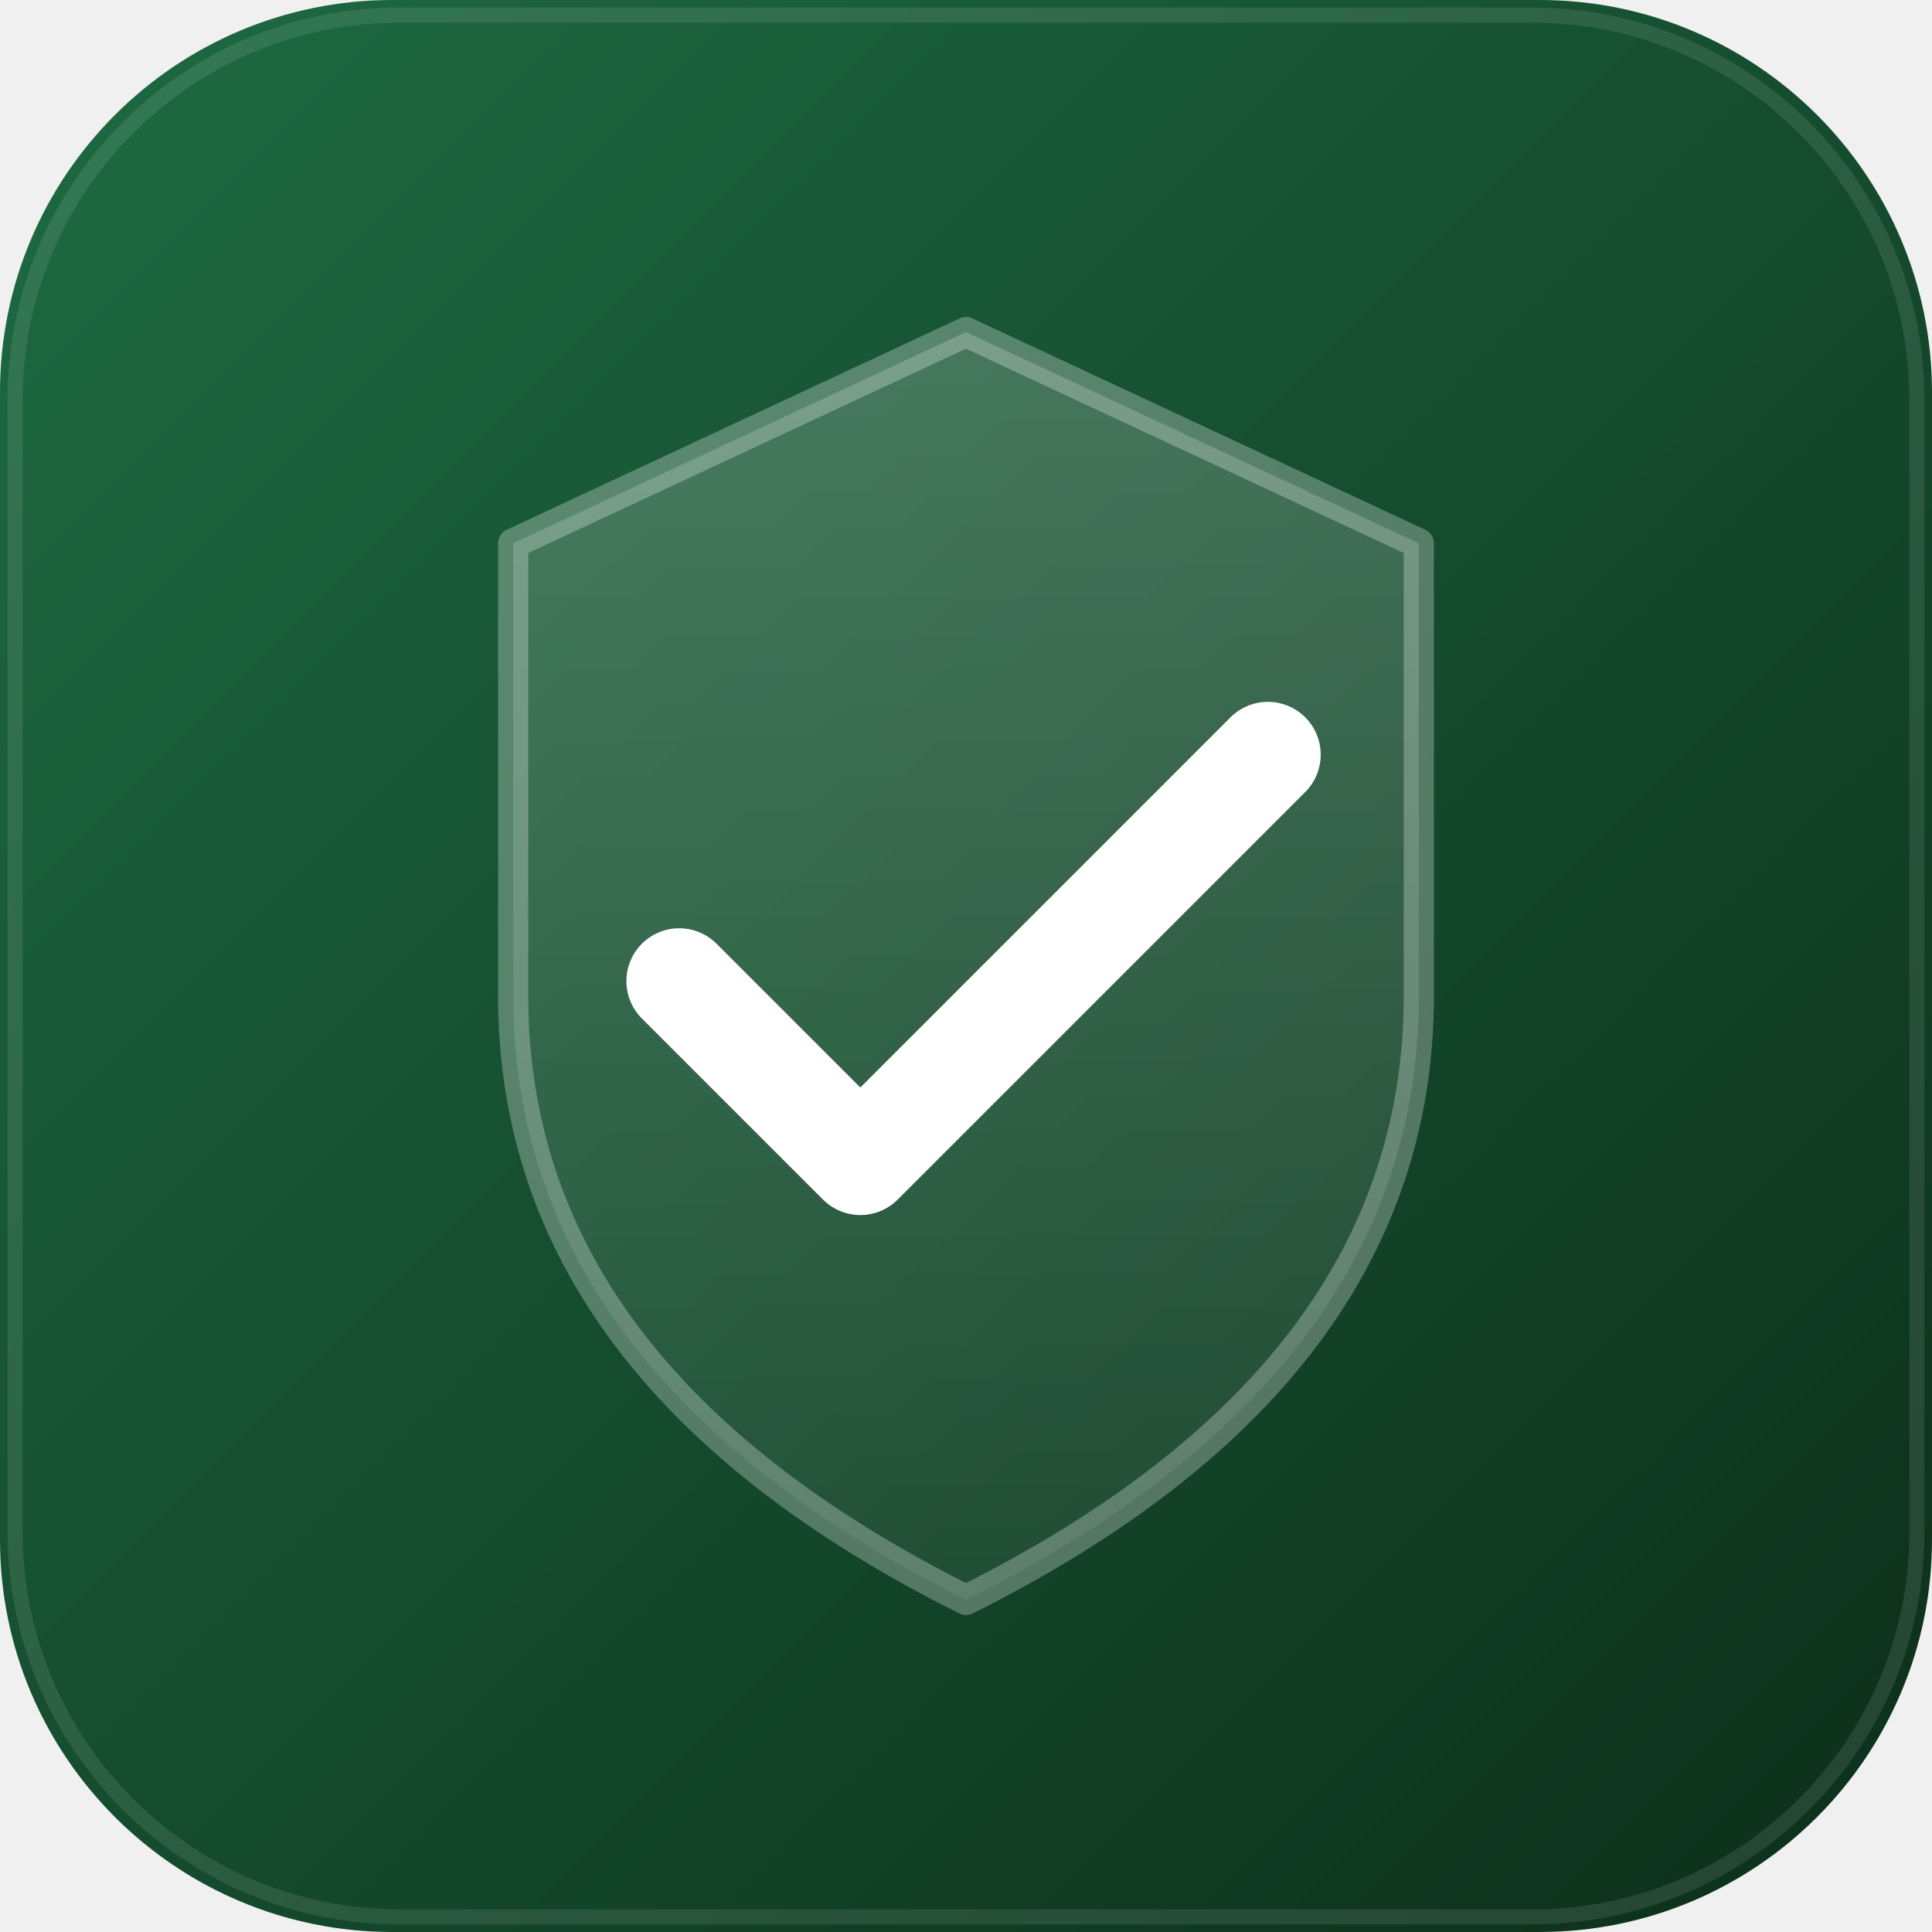
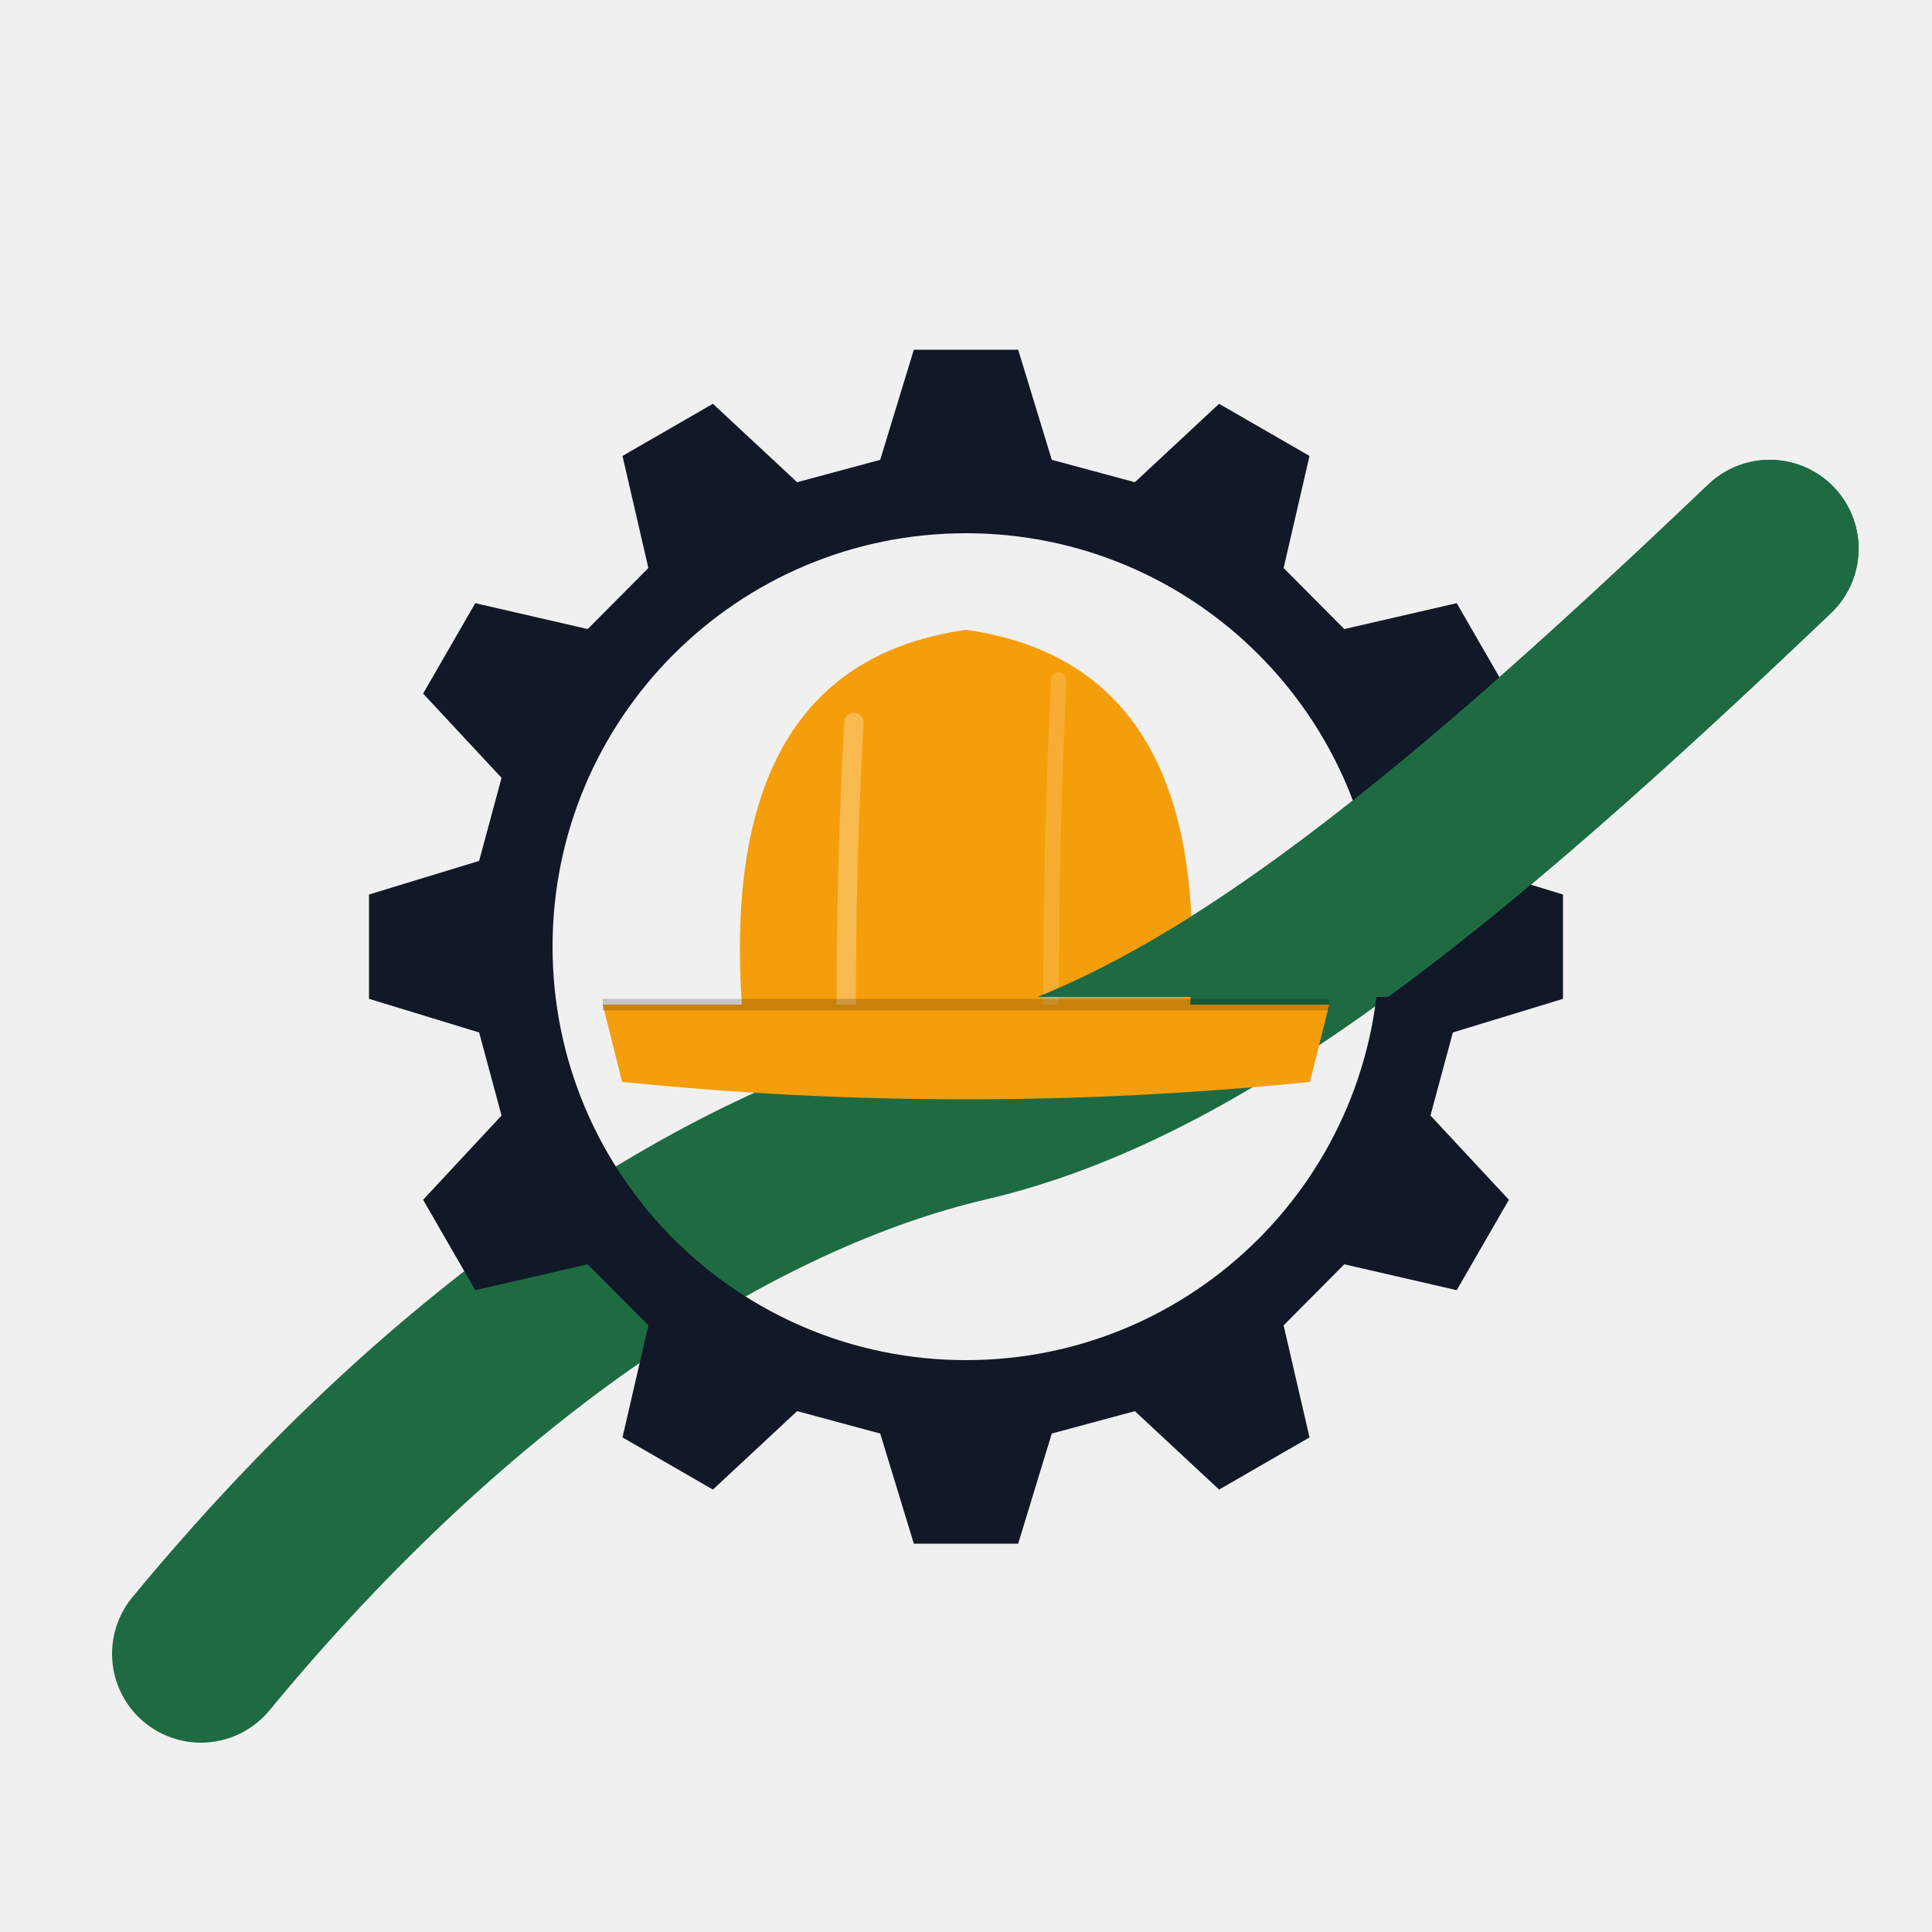
- <svg xmlns="http://www.w3.org/2000/svg" width="128" height="128" viewBox="0 0 128 128" fill="none">
+ <svg xmlns="http://www.w3.org/2000/svg" viewBox="0 0 500 500" fill="none">
  <defs>
-     <linearGradient id="bg" x1="0" y1="0" x2="128" y2="128" gradientUnits="userSpaceOnUse">
-       <stop offset="0" stop-color="#1e6b43" />
-       <stop offset="1" stop-color="#0c2e1a" />
-     </linearGradient>
-     <linearGradient id="sf" x1="64" y1="22" x2="64" y2="106" gradientUnits="userSpaceOnUse">
-       <stop offset="0" stop-color="rgba(255,255,255,0.20)" />
-       <stop offset="1" stop-color="rgba(255,255,255,0.06)" />
-     </linearGradient>
+     <mask id="hub">
+       <rect width="500" height="500" fill="white" />
+       <circle cx="250" cy="245" r="107" fill="black" />
+     </mask>
+     <clipPath id="front">
+       <rect x="210" y="0" width="290" height="258" />
+     </clipPath>
  </defs>
-   <rect width="128" height="128" rx="26" fill="url(#bg)" />
-   <rect x="1" y="1" width="126" height="126" rx="25.5" fill="none" stroke="rgba(255,255,255,0.10)" stroke-width="1" />
-   <path d="M64 22 L94 36 L94 66 Q94 91 64 106 Q34 91 34 66 L34 36 Z" fill="url(#sf)" stroke="rgba(255,255,255,0.28)" stroke-width="2" stroke-linejoin="round" />
-   <path d="M45 65 L57 77 L84 50" stroke="white" stroke-width="7" stroke-linecap="round" stroke-linejoin="round" fill="none" />
+   <path d="M 52,428 C 118,348 190,302 250,288 C 310,274 372,224 458,142" stroke="#1e6b43" stroke-width="46" fill="none" stroke-linecap="round" />
+   <polygon points="       227.8,119 236.5,90.5 263.5,90.5 272.2,119       293.7,124.8 315.5,104.5 338.9,118 332.2,147       347.9,162.8 377,156.1 390.5,179.5 370.2,201.3       376,222.8 404.5,231.5 404.5,258.5 376,267.2       370.2,288.7 390.5,310.5 377,333.9 347.9,327.2       332.2,343 338.9,372 315.5,385.5 293.7,365.2       272.2,371 263.5,399.5 236.5,399.5 227.8,371       206.3,365.2 184.5,385.5 161.1,372 167.8,343       152.1,327.2 123,333.9 109.5,310.5 129.8,288.7       124,267.2 95.5,258.5 95.5,231.5 124,222.8       129.8,201.3 109.5,179.5 123,156.1 152.1,162.8       167.8,147 161.1,118 184.5,104.5 206.3,124.8" fill="#111827" mask="url(#hub)" />
+   <path d="M 192,260 Q 186,172 250,163 Q 314,172 308,260 Z" fill="#F59E0B" />
+   <path d="M 221,187 Q 219,222 219,260" stroke="rgba(255,255,255,0.28)" stroke-width="5" fill="none" stroke-linecap="round" />
+   <path d="M 274,176 Q 272,217 272,260" stroke="rgba(255,255,255,0.16)" stroke-width="4" fill="none" stroke-linecap="round" />
+   <path d="M 156,260 L 344,260 L 339,280 Q 250,289 161,280 Z" fill="#F59E0B" />
+   <line x1="156" y1="260" x2="344" y2="260" stroke="rgba(0,0,0,0.18)" stroke-width="3" />
+   <path d="M 52,428 C 118,348 190,302 250,288 C 310,274 372,224 458,142" stroke="#1e6b43" stroke-width="46" fill="none" stroke-linecap="round" clip-path="url(#front)" />
</svg>
